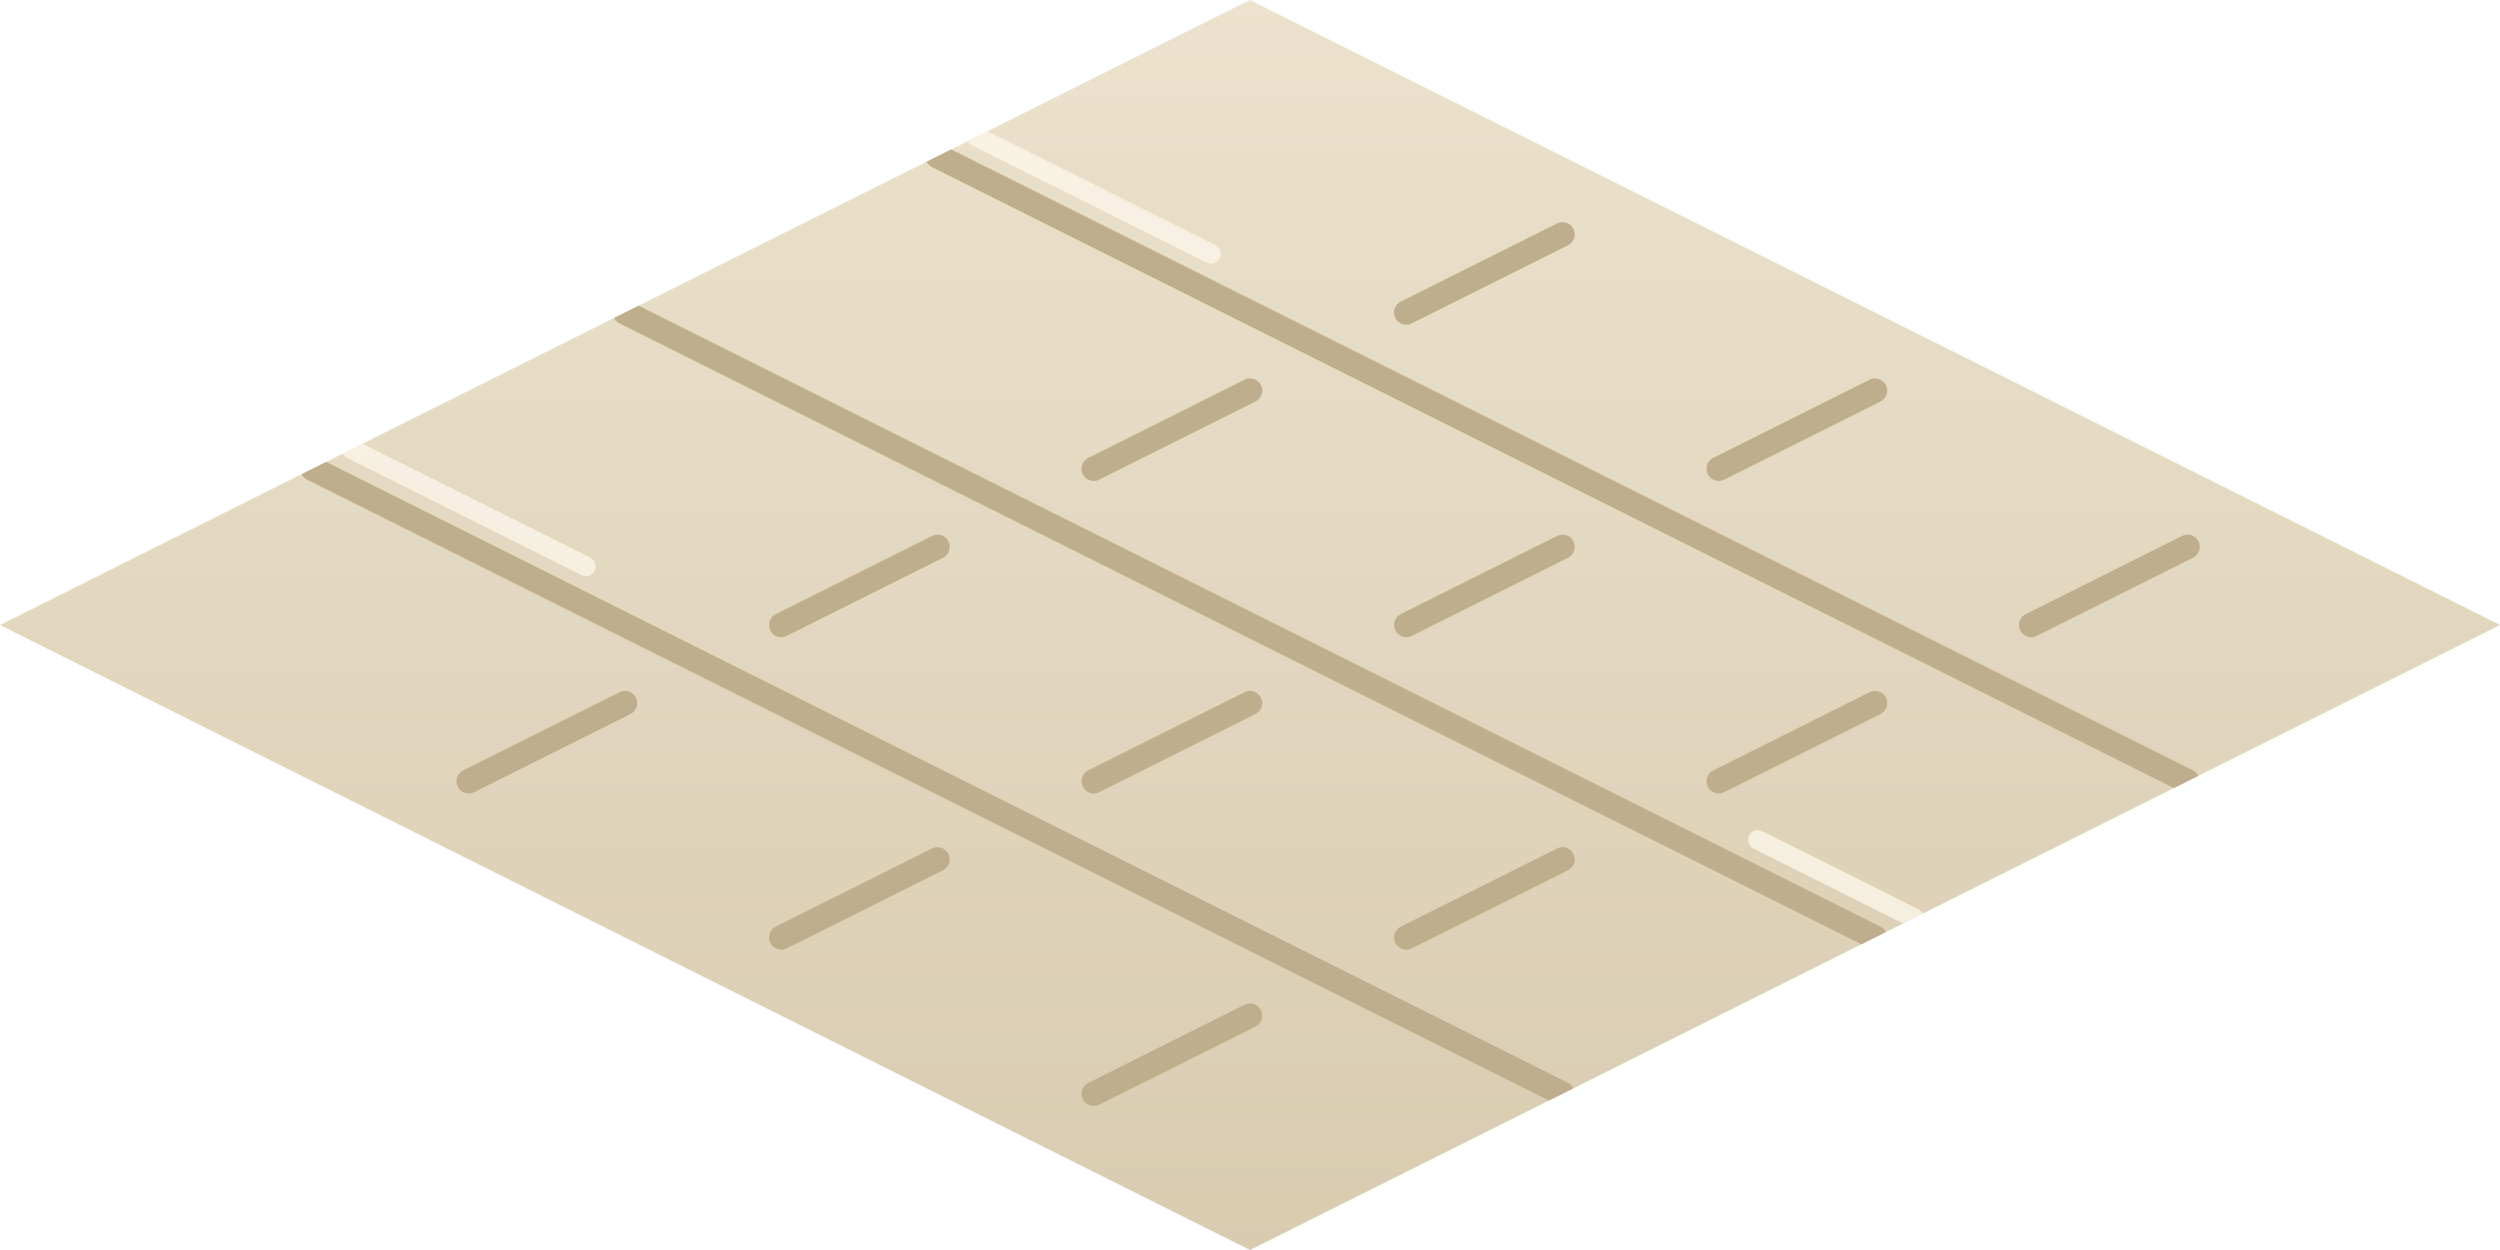
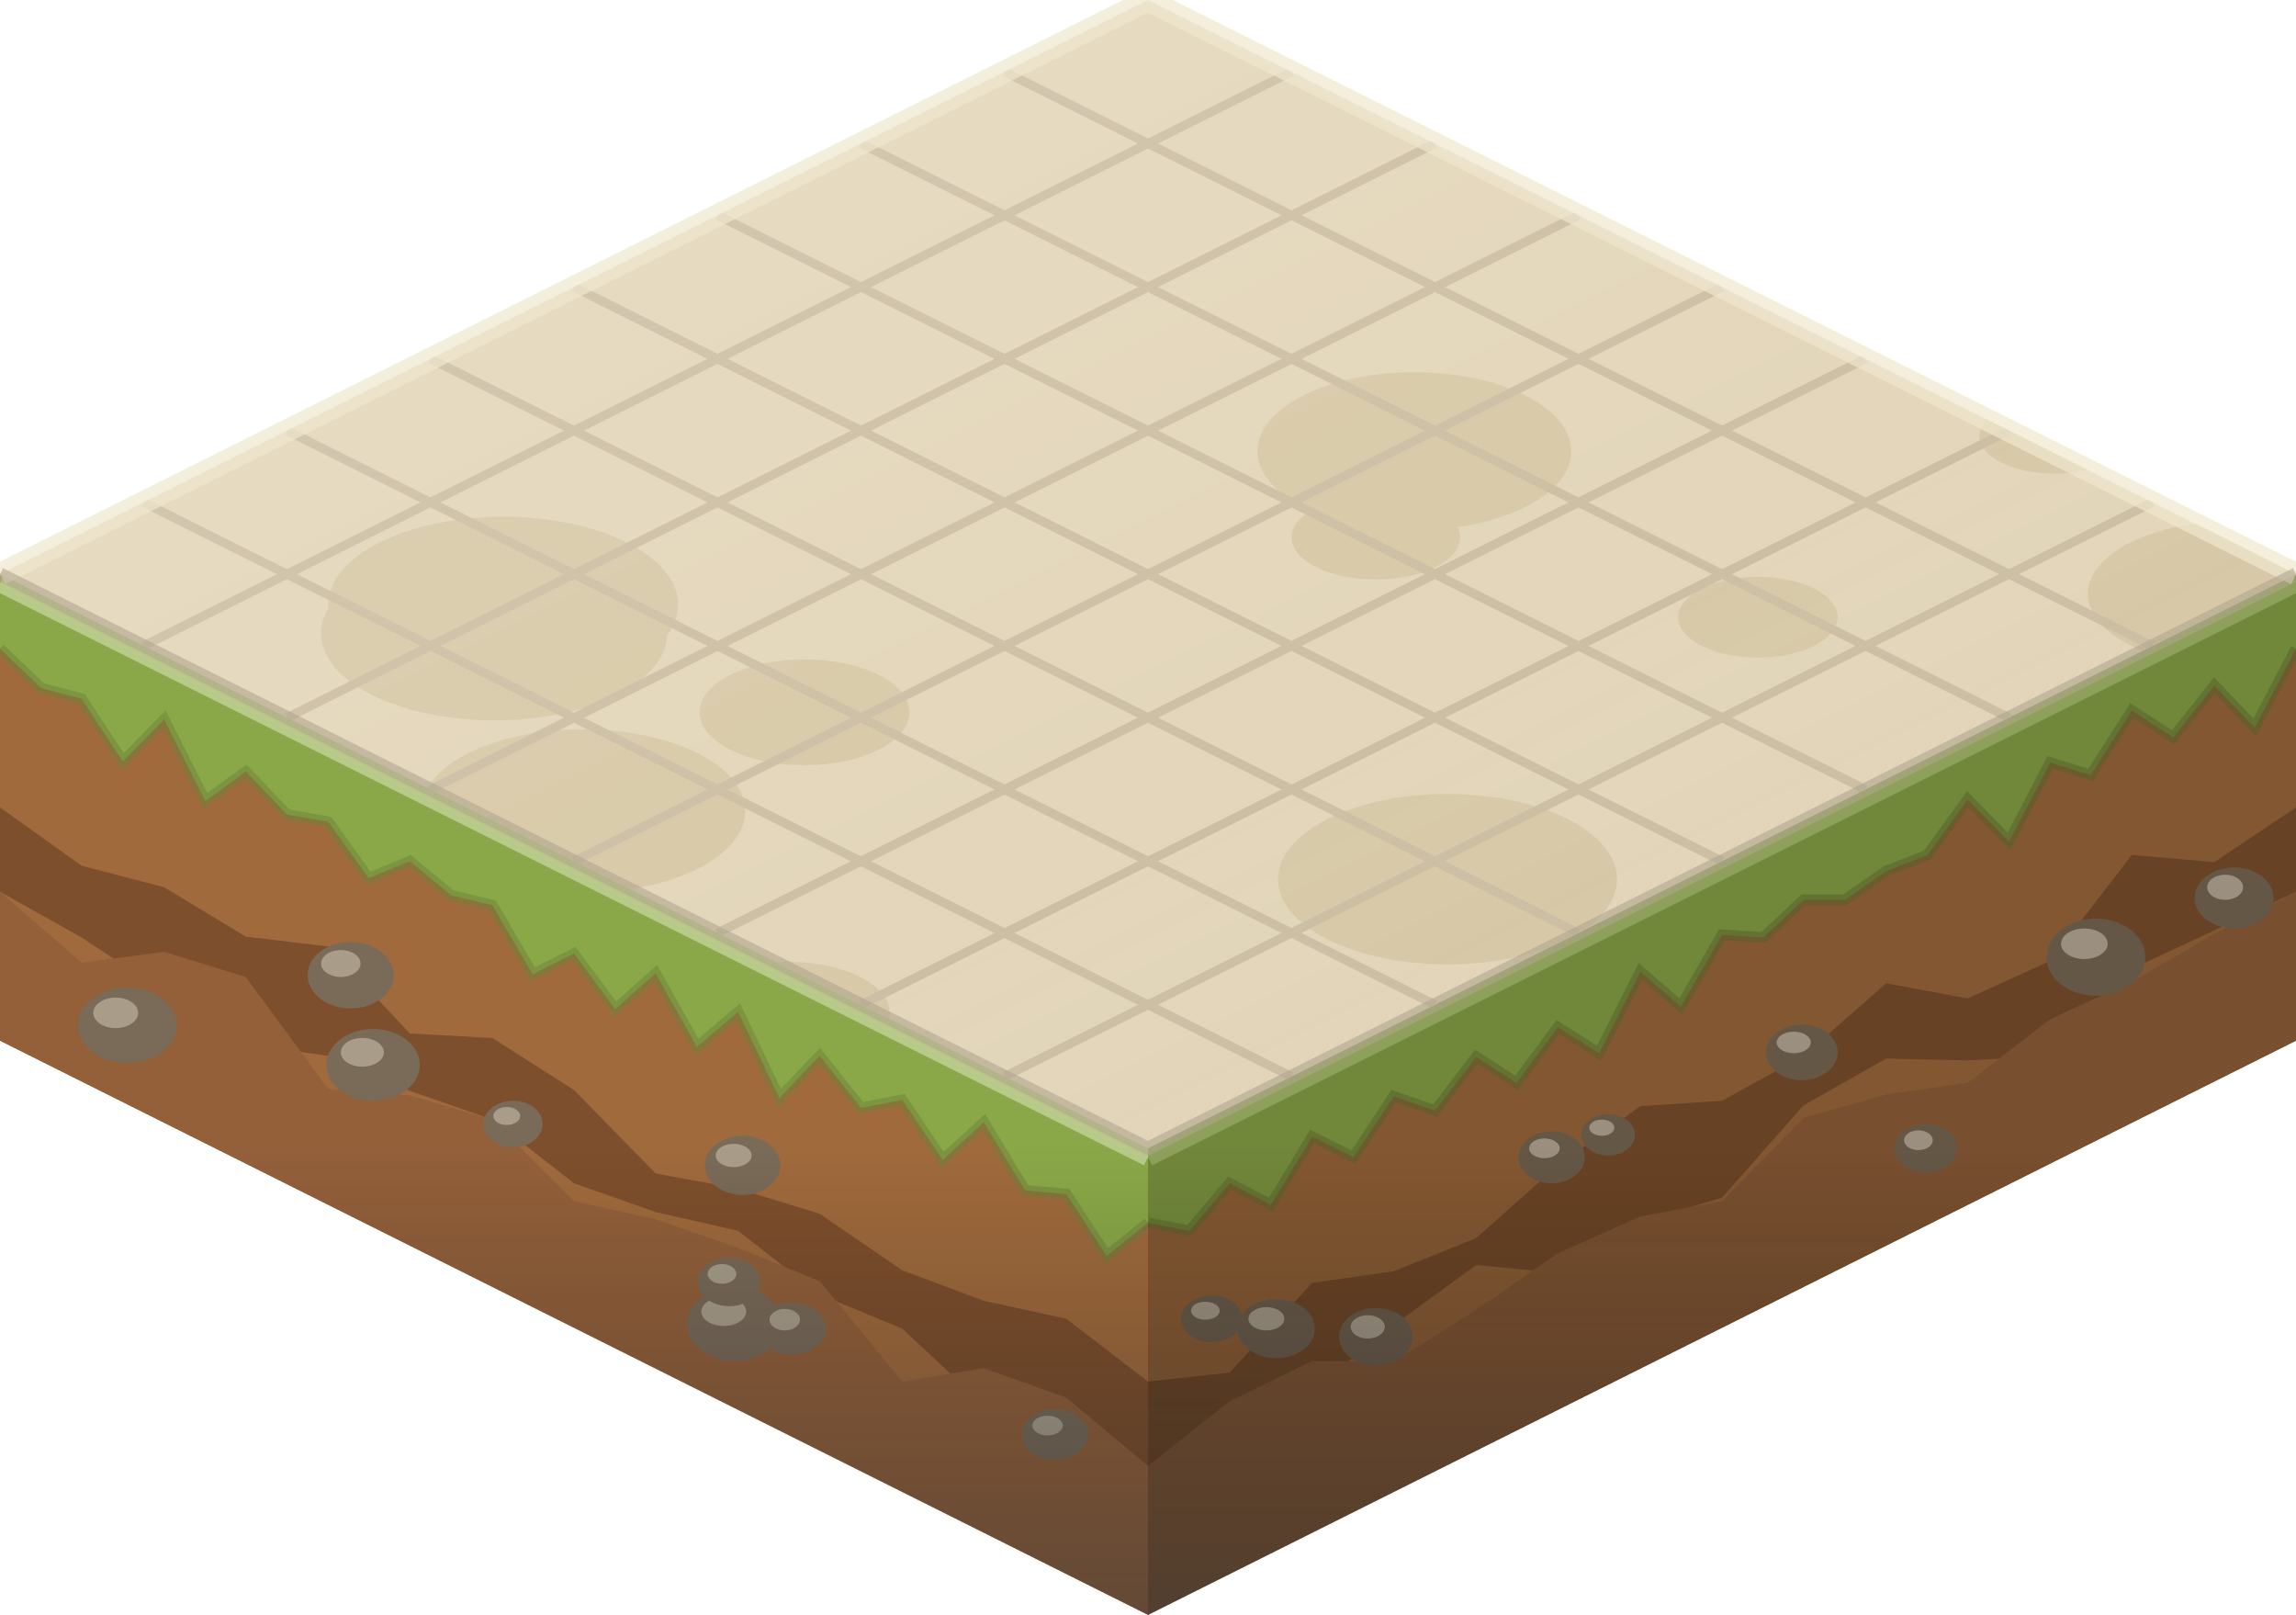
- <svg xmlns="http://www.w3.org/2000/svg" viewBox="0 0 256 128" width="256" height="128">
+ <svg xmlns="http://www.w3.org/2000/svg" viewBox="0 0 256 180" width="256" height="180">
  <defs>
    <clipPath id="d">
-       <path d="M128 0 256 64 128 128 0 64Z" />
+       <polygon points="128,0 256,64 128,128 0,64" />
    </clipPath>
-     <linearGradient id="g" x1="0" y1="0" x2="0" y2="1">
-       <stop offset="0" stop-color="#ece2cd" />
-       <stop offset="1" stop-color="#d8cbb0" />
+     <clipPath id="w0">
+       <polygon points="0,64 128,128 128,180 0,116" />
+     </clipPath>
+     <clipPath id="w1">
+       <polygon points="128,128 256,64 256,116 128,180" />
+     </clipPath>
+     <linearGradient id="fade" x1="0" y1="0" x2="0" y2="1">
+       <stop offset="0.55" stop-color="#000" stop-opacity="0" />
+       <stop offset="1" stop-color="#0b2030" stop-opacity="0.35" />
+     </linearGradient>
+     <linearGradient id="sun" x1="0" y1="0" x2="1" y2="1">
+       <stop offset="0" stop-color="#fff" stop-opacity="0.18" />
+       <stop offset="0.6" stop-color="#fff" stop-opacity="0" />
+       <stop offset="1" stop-color="#000" stop-opacity="0.08" />
    </linearGradient>
  </defs>
-   <path d="M128 0 256 64 128 128 0 64Z" fill="url(#g)" />
-   <g clip-path="url(#d)" fill="none" stroke-linecap="round">
-     <g stroke="#bfae8e" stroke-width="2.5">
-       <path d="M32 48 L160 112M64 32 L192 96M96 16 L224 80" />
-       <path d="M48 80 L64 72M80 96 L96 88M112 112 L128 104M80 64 L96 56M112 80 L128 72M144 96 L160 88M112 48 L128 40M144 64 L160 56M176 80 L192 72M144 32 L160 24M176 48 L192 40M208 64 L224 56" />
-     </g>
-     <g stroke="#fbf6ea" stroke-width="2" opacity="0.8">
-       <path d="M36 46 L60 58M100 14 L124 26M196 94 L180 86" />
-     </g>
+   <g clip-path="url(#w0)">
+     <polygon points="0,64 128,128 128,180 0,116" fill="#a06a3c" />
+     <polygon points="0,61.4 128,125.4 128,154 118.9,149.5 109.7,143.3 100.6,137 91.4,132.6 82.3,132.9 73.1,131.1 64,120.7 54.9,114.1 45.7,111 36.6,110.6 27.4,107.4 18.3,101.2 9.1,93.6 0,90" fill="#a06a3c" />
+     <polygon points="0,90 9.1,96.5 18.3,98.9 27.4,104.4 36.6,105.5 45.7,115.2 54.9,115.7 64,121.5 73.1,130.8 82.3,132.5 91.4,135.3 100.6,141.6 109.7,145 118.9,147 128,154 128,163.4 118.9,158.2 109.7,156.6 100.6,148.1 91.4,144.3 82.3,137.2 73.1,135.1 64,131.9 54.9,124.8 45.7,121.6 36.6,117.7 27.4,116.4 18.3,110.6 9.1,104.5 0,99.4" fill="#7e4f2c" />
+     <polygon points="0,99.4 9.1,107.3 18.3,106.1 27.4,108.9 36.6,121.4 45.7,122.1 54.9,124.8 64,133.9 73.1,135.9 82.3,139.1 91.4,142.8 100.6,154 109.7,152.5 118.9,155.8 128,163.4 128,182.6 0,118.6" fill="#93603a" />
+     <ellipse cx="14.2" cy="114.3" rx="5.5" ry="4.2" fill="#7a6a58" />
+     <ellipse cx="12.9" cy="112.9" rx="2.5" ry="1.7" fill="#a99d8a" />
+     <ellipse cx="57.2" cy="125.3" rx="3.3" ry="2.6" fill="#7a6a58" />
+     <ellipse cx="56.5" cy="124.4" rx="1.5" ry="1" fill="#a99d8a" />
+     <ellipse cx="81.9" cy="147.6" rx="5.3" ry="4.1" fill="#7a6a58" />
+     <ellipse cx="80.7" cy="146.2" rx="2.5" ry="1.6" fill="#a99d8a" />
+     <ellipse cx="41.6" cy="118.7" rx="5.2" ry="4" fill="#7a6a58" />
+     <ellipse cx="40.4" cy="117.3" rx="2.4" ry="1.6" fill="#a99d8a" />
+     <ellipse cx="81.3" cy="142.9" rx="3.5" ry="2.7" fill="#7a6a58" />
+     <ellipse cx="80.5" cy="142" rx="1.6" ry="1.1" fill="#a99d8a" />
+     <ellipse cx="117.6" cy="159.9" rx="3.7" ry="2.8" fill="#7a6a58" />
+     <ellipse cx="116.8" cy="158.9" rx="1.7" ry="1.1" fill="#a99d8a" />
+     <ellipse cx="82.8" cy="129.9" rx="4.2" ry="3.3" fill="#7a6a58" />
+     <ellipse cx="81.8" cy="128.8" rx="2" ry="1.3" fill="#a99d8a" />
+     <ellipse cx="88.3" cy="148.1" rx="3.8" ry="2.9" fill="#7a6a58" />
+     <ellipse cx="87.5" cy="147.1" rx="1.7" ry="1.2" fill="#a99d8a" />
+     <ellipse cx="39.1" cy="108.7" rx="4.8" ry="3.7" fill="#7a6a58" />
+     <ellipse cx="38" cy="107.4" rx="2.2" ry="1.5" fill="#a99d8a" />
+     <polygon points="0,63 128,127 128,136.3 123.4,140 118.9,133.1 114.3,132.7 109.7,125.1 105.1,129.3 100.6,122.6 96,123.5 91.4,117.7 86.9,122.4 82.3,112.8 77.7,116.7 73.1,108.5 68.6,112.5 64,106.3 59.4,108.6 54.9,100.9 50.3,99.8 45.7,96 41.1,97.9 36.6,91.6 32,90.8 27.4,86 22.9,89.3 18.3,80.2 13.7,84.9 9.1,77.9 4.6,76.7 0,72.3" fill="#8aa848" />
+     <polyline points="0,72.3 4.6,76.7 9.1,77.9 13.7,84.9 18.3,80.2 22.9,89.3 27.4,86 32,90.8 36.6,91.6 41.1,97.9 45.7,96 50.3,99.8 54.9,100.9 59.4,108.6 64,106.3 68.6,112.5 73.1,108.5 77.7,116.7 82.3,112.8 86.9,122.4 91.4,117.7 96,123.5 100.6,122.6 105.1,129.3 109.7,125.1 114.3,132.7 118.9,133.1 123.4,140 128,136.3" fill="none" stroke="#6e8238" stroke-width="1.2" opacity="0.5" />
+     <polyline points="0,65 12.8,71.4 25.6,77.8 38.4,84.2 51.2,90.6 64,97 76.8,103.4 89.6,109.8 102.4,116.2 115.2,122.6 128,129" fill="none" stroke="#c4d298" stroke-width="2" opacity="0.8" />
+     <polygon points="0,64 128,128 128,180 0,116" fill="url(#fade)" />
  </g>
+   <g clip-path="url(#w1)">
+     <polygon points="128,128 256,64 256,116 128,180" fill="#835731" />
+     <polygon points="128,125.4 256,61.4 256,90 246.9,93.6 237.7,100.3 228.6,104 219.4,105.8 210.3,111 201.1,117.6 192,123.7 182.9,126 173.7,127.6 164.6,135.3 155.4,144.7 146.3,146 137.1,147.6 128,154" fill="#835731" />
+     <polygon points="128,154 137.1,153 146.3,143 155.4,141.7 164.6,138 173.7,129.9 182.9,123.3 192,122.7 201.1,117.7 210.3,109.6 219.4,111.3 228.6,107.1 237.7,95.3 246.9,96.1 256,90 256,99.4 246.9,103.7 237.7,108 228.6,117.7 219.4,118.2 210.3,118 201.1,123.2 192,133.5 182.9,136.2 173.7,141.9 164.6,141 155.4,147.7 146.3,155 137.1,162.5 128,163.4" fill="#684224" />
+     <polygon points="128,163.4 137.1,156.2 146.3,151.7 155.4,151.8 164.6,146 173.7,139.7 182.9,135.6 192,133.9 201.1,124.6 210.3,122 219.4,120.7 228.6,113.6 237.7,109.4 246.9,104.1 256,99.4 256,118.6 128,182.6" fill="#784f2f" />
+     <ellipse cx="249.1" cy="100.1" rx="4.4" ry="3.4" fill="#655746" />
+     <ellipse cx="248.1" cy="98.9" rx="2" ry="1.4" fill="#9b907f" />
+     <ellipse cx="142.3" cy="148.1" rx="4.3" ry="3.3" fill="#655746" />
+     <ellipse cx="141.2" cy="147" rx="2" ry="1.3" fill="#9b907f" />
+     <ellipse cx="233.7" cy="106.7" rx="5.5" ry="4.3" fill="#655746" />
+     <ellipse cx="232.4" cy="105.2" rx="2.6" ry="1.7" fill="#9b907f" />
+     <ellipse cx="173" cy="129" rx="3.7" ry="2.9" fill="#655746" />
+     <ellipse cx="172.2" cy="128" rx="1.7" ry="1.1" fill="#9b907f" />
+     <ellipse cx="214.7" cy="128" rx="3.5" ry="2.7" fill="#655746" />
+     <ellipse cx="213.9" cy="127.1" rx="1.6" ry="1.1" fill="#9b907f" />
+     <ellipse cx="179.3" cy="126.5" rx="3" ry="2.3" fill="#655746" />
+     <ellipse cx="178.6" cy="125.7" rx="1.4" ry="0.9" fill="#9b907f" />
+     <ellipse cx="135.1" cy="147" rx="3.4" ry="2.6" fill="#655746" />
+     <ellipse cx="134.4" cy="146.1" rx="1.6" ry="1" fill="#9b907f" />
+     <ellipse cx="200.9" cy="117.3" rx="4" ry="3.1" fill="#655746" />
+     <ellipse cx="200" cy="116.2" rx="1.9" ry="1.2" fill="#9b907f" />
+     <ellipse cx="153.4" cy="149" rx="4.1" ry="3.2" fill="#655746" />
+     <ellipse cx="152.5" cy="147.9" rx="1.9" ry="1.3" fill="#9b907f" />
+     <polygon points="128,127 256,63 256,72.3 251.4,81.1 246.9,76.4 242.3,82.2 237.7,79.2 233.1,86.4 228.6,85 224,93.8 219.4,89.1 214.9,95.3 210.3,97.1 205.7,100.3 201.1,100.3 196.6,104.5 192,104.2 187.4,112.2 182.9,108.3 178.3,117.4 173.7,114.5 169.1,120.7 164.6,117.8 160,123.8 155.4,122.2 150.9,129 146.3,126.7 141.7,134.3 137.1,131.9 132.6,137.2 128,136.3" fill="#71873a" />
+     <polyline points="128,136.3 132.6,137.2 137.1,131.9 141.7,134.3 146.3,126.7 150.9,129 155.4,122.2 160,123.8 164.6,117.8 169.1,120.7 173.7,114.5 178.3,117.4 182.9,108.3 187.4,112.2 192,104.2 196.6,104.5 201.1,100.3 205.7,100.3 210.3,97.1 214.9,95.3 219.4,89.1 224,93.8 228.6,85 233.1,86.4 237.7,79.2 242.3,82.2 246.9,76.4 251.4,81.1 256,72.3" fill="none" stroke="#55622a" stroke-width="1.2" opacity="0.5" />
+     <polyline points="128,129 140.8,122.6 153.6,116.2 166.4,109.8 179.2,103.4 192,97 204.8,90.6 217.6,84.2 230.4,77.8 243.2,71.4 256,65" fill="none" stroke="#c4d298" stroke-width="2" opacity="0.35" />
+     <polygon points="128,128 256,64 256,116 128,180" fill="url(#fade)" />
+   </g>
+   <polygon points="128,0 256,64 128,128 0,64" fill="#e3d6ba" />
+   <g clip-path="url(#d)">
+     <ellipse cx="89.7" cy="79.4" rx="11.7" ry="5.9" fill="#d8caa8" />
+     <ellipse cx="145.4" cy="130.2" rx="13.7" ry="6.9" fill="#d8caa8" />
+     <ellipse cx="65" cy="90.4" rx="18.1" ry="9.1" fill="#d8caa8" />
+     <ellipse cx="153.4" cy="59.9" rx="9.4" ry="4.7" fill="#d8caa8" />
+     <ellipse cx="161.4" cy="98" rx="18.9" ry="9.5" fill="#d8caa8" />
+     <ellipse cx="56.1" cy="67.4" rx="19.5" ry="9.8" fill="#d8caa8" />
+     <ellipse cx="196" cy="68.8" rx="8.9" ry="4.5" fill="#d8caa8" />
+     <ellipse cx="249" cy="66.2" rx="16.2" ry="8.1" fill="#d8caa8" />
+     <ellipse cx="87.8" cy="112.9" rx="11.4" ry="5.7" fill="#d8caa8" />
+     <ellipse cx="157.7" cy="50.3" rx="17.5" ry="8.8" fill="#d8caa8" />
+     <ellipse cx="55.1" cy="70.6" rx="19.3" ry="9.7" fill="#d8caa8" />
+     <ellipse cx="229.1" cy="48.6" rx="8.4" ry="4.2" fill="#d8caa8" />
+     <path d="M144 8L16 72" stroke="#cdbfa4" stroke-width="1" />
+     <path d="M112 8L240 72" stroke="#cdbfa4" stroke-width="1" />
+     <path d="M160 16L32 80" stroke="#cdbfa4" stroke-width="1" />
+     <path d="M96 16L224 80" stroke="#cdbfa4" stroke-width="1" />
+     <path d="M176 24L48 88" stroke="#cdbfa4" stroke-width="1" />
+     <path d="M80 24L208 88" stroke="#cdbfa4" stroke-width="1" />
+     <path d="M192 32L64 96" stroke="#cdbfa4" stroke-width="1" />
+     <path d="M64 32L192 96" stroke="#cdbfa4" stroke-width="1" />
+     <path d="M208 40L80 104" stroke="#cdbfa4" stroke-width="1" />
+     <path d="M48 40L176 104" stroke="#cdbfa4" stroke-width="1" />
+     <path d="M224 48L96 112" stroke="#cdbfa4" stroke-width="1" />
+     <path d="M32 48L160 112" stroke="#cdbfa4" stroke-width="1" />
+     <path d="M240 56L112 120" stroke="#cdbfa4" stroke-width="1" />
+     <path d="M16 56L144 120" stroke="#cdbfa4" stroke-width="1" />
+     <polygon points="128,0 256,64 128,128 0,64" fill="url(#sun)" />
+   </g>
+   <polyline points="0,64 128,0 256,64" fill="none" stroke="#f0e7cf" stroke-width="2.5" stroke-linejoin="round" opacity="0.7" />
+   <polyline points="0,64 128,128 256,64" fill="none" stroke="#b1a58e" stroke-width="1.5" stroke-linejoin="round" opacity="0.6" />
</svg>
